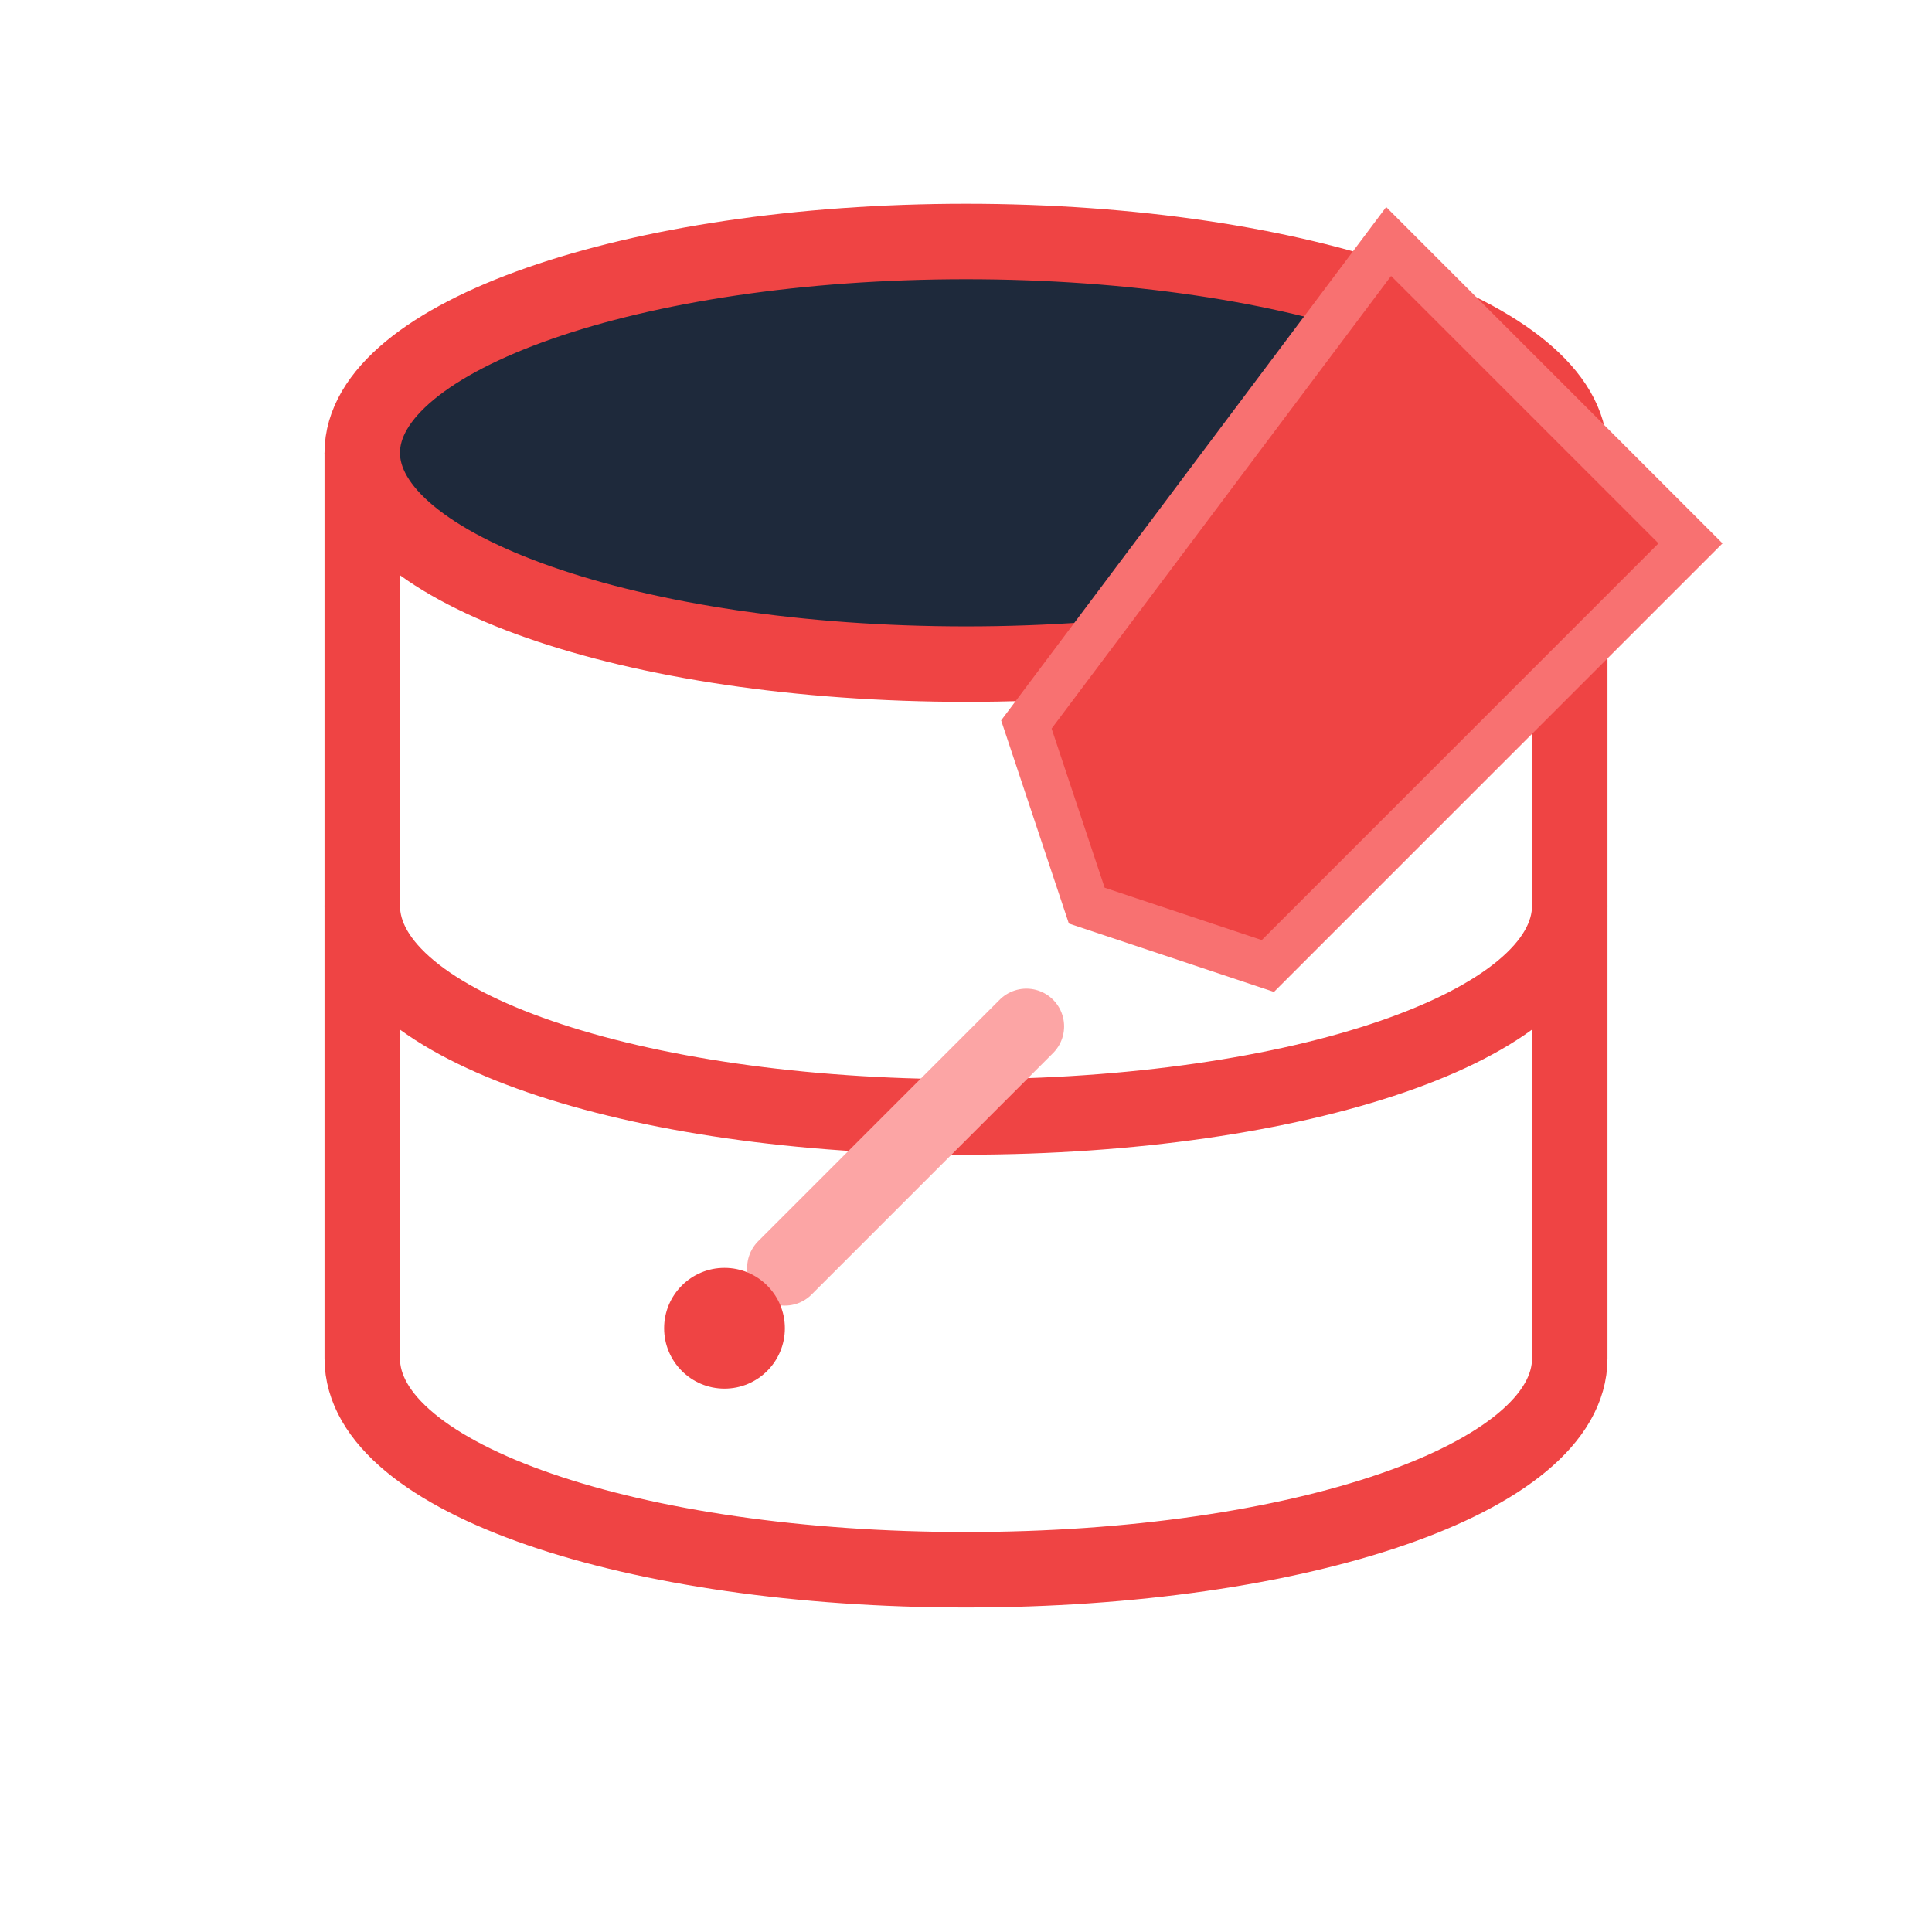
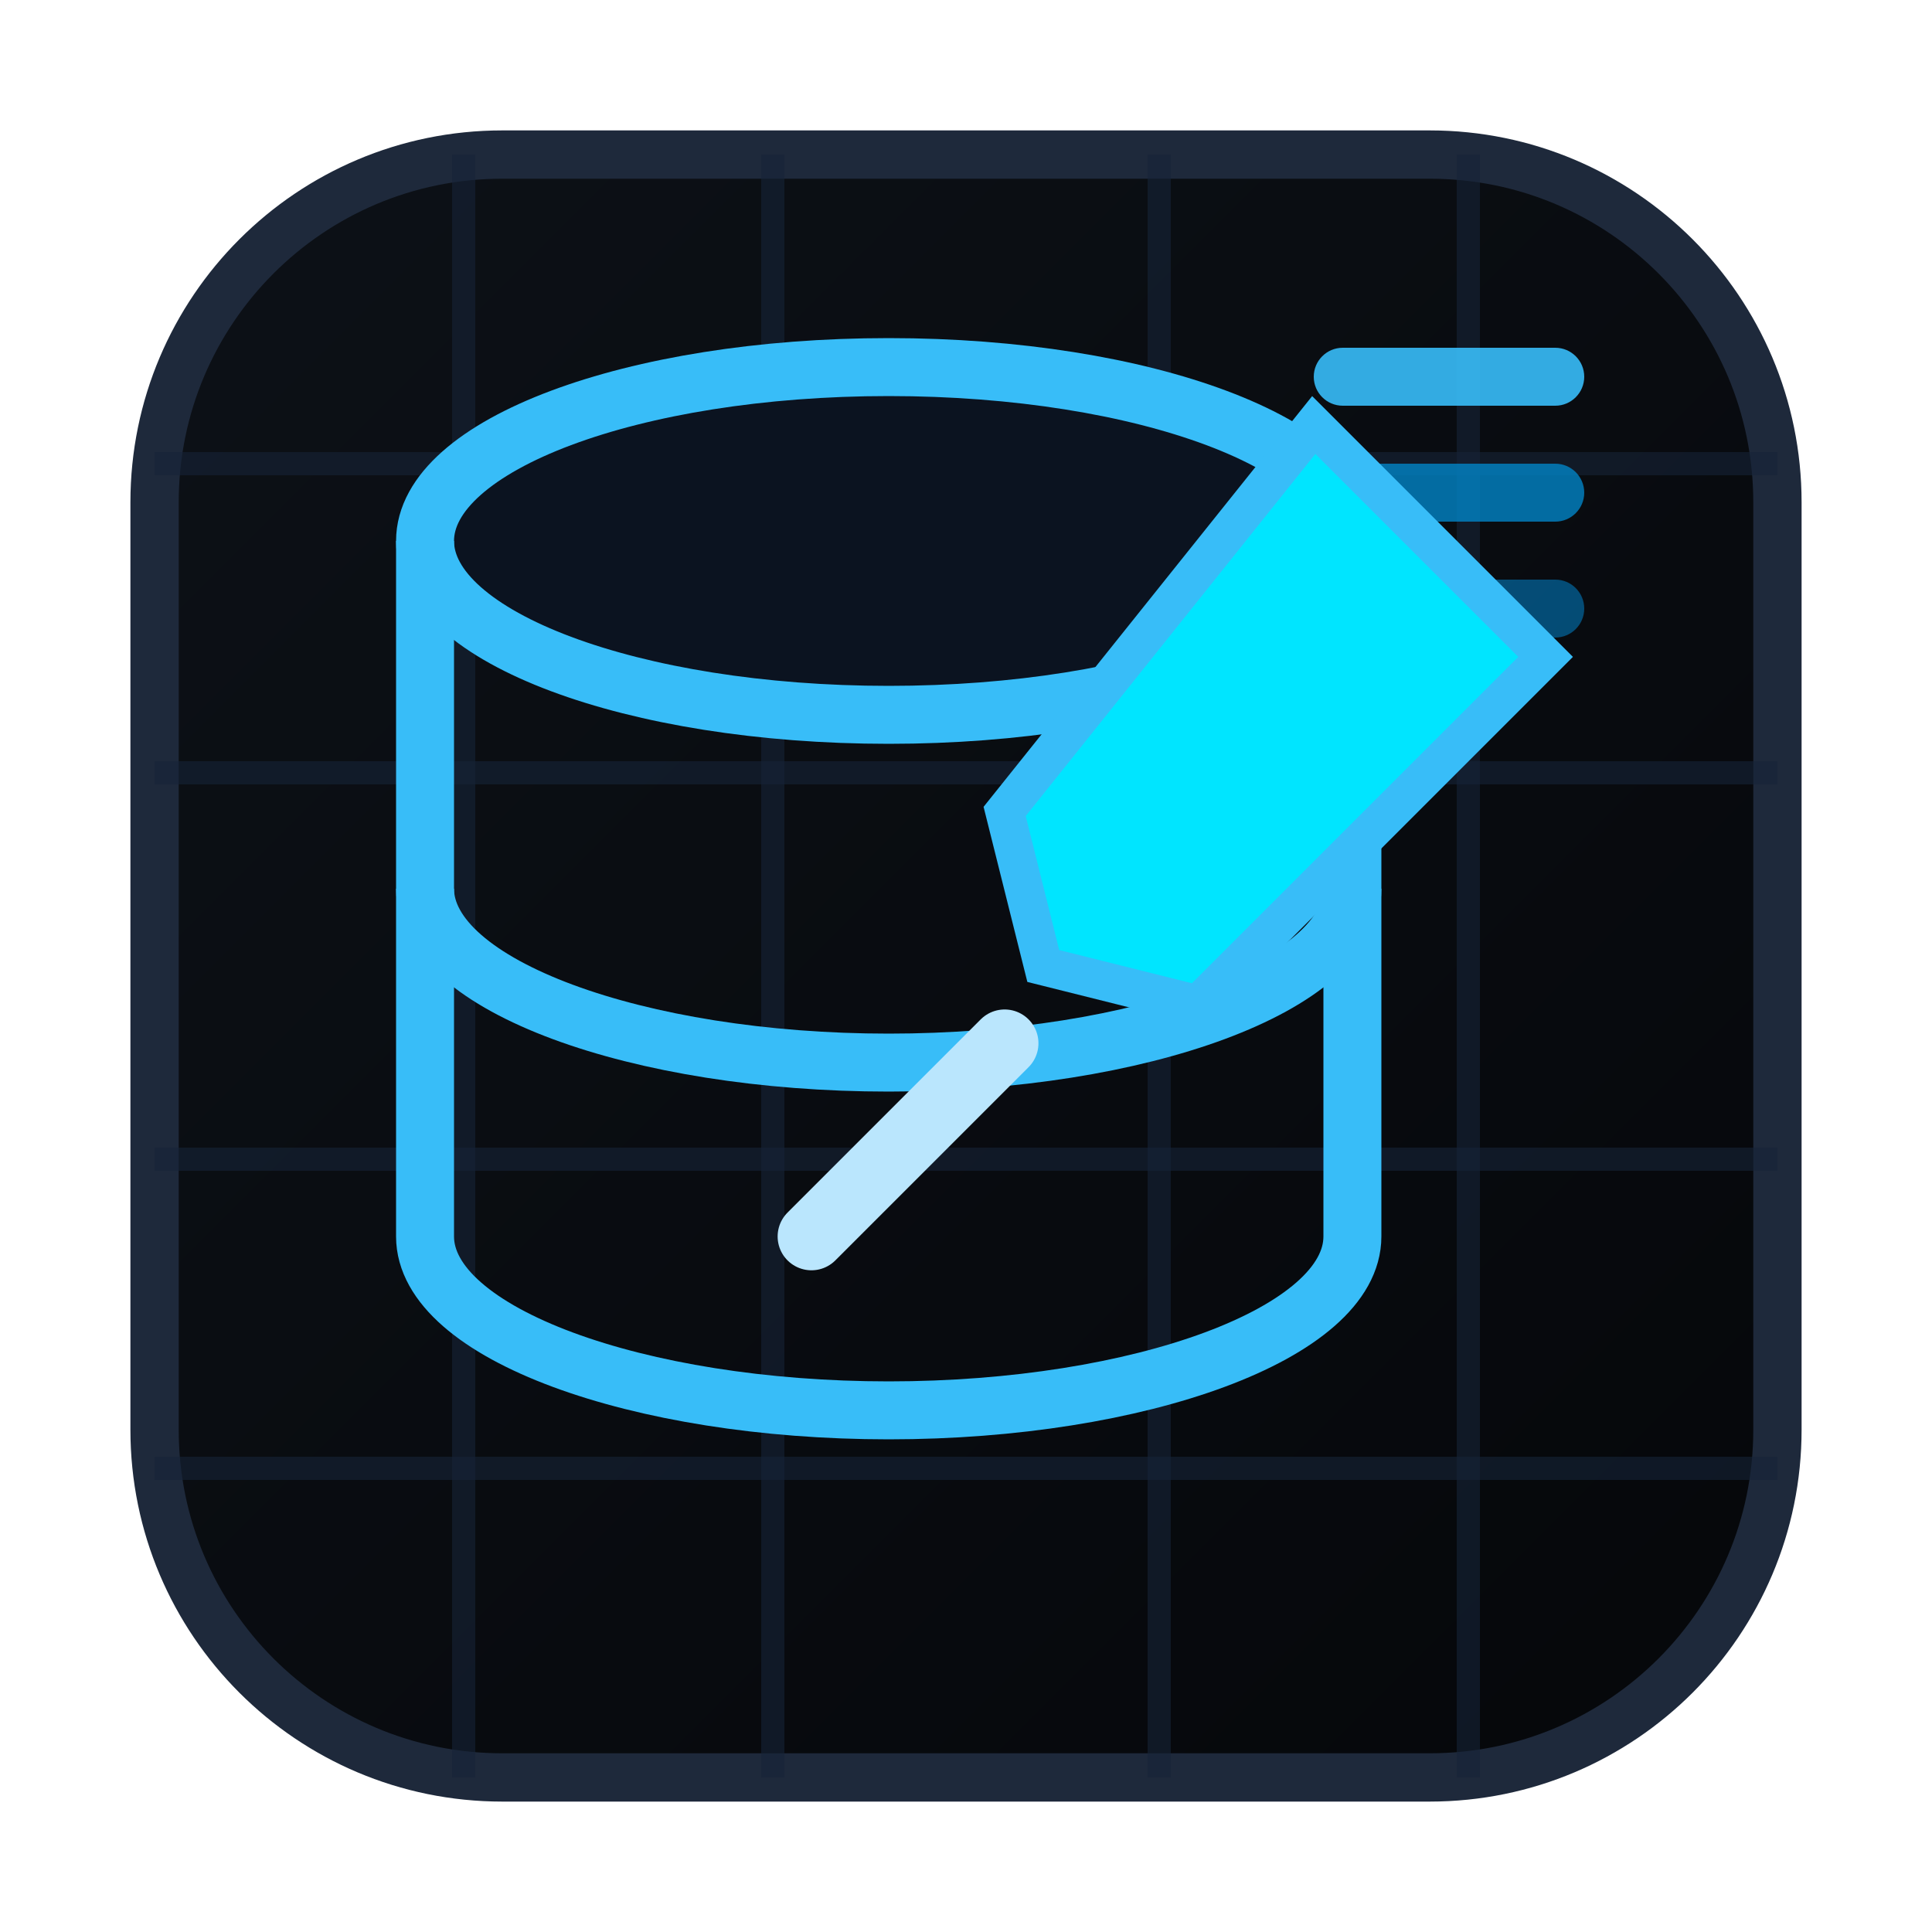
- <svg xmlns="http://www.w3.org/2000/svg" viewBox="0 0 64 64" width="64" height="64">
-   <ellipse cx="32" cy="15" rx="20" ry="7" fill="#1e293b" stroke="#ef4444" stroke-width="2.5" />
-   <path d="M12 15 V30 C12 34 21 37 32 37 C43 37 52 34 52 30 V15" fill="none" stroke="#ef4444" stroke-width="2.5" />
-   <path d="M12 30 V45 C12 49 21 52 32 52 C43 52 52 49 52 45 V30" fill="none" stroke="#ef4444" stroke-width="2.5" />
-   <polygon points="46,8 56,18 42,32 36,30 34,24" fill="#ef4444" stroke="#f87171" stroke-width="1.5" />
-   <line x1="34" y1="34" x2="26" y2="42" stroke="#fca5a5" stroke-width="2.5" stroke-linecap="round" />
-   <circle cx="24" cy="44" r="2" fill="#ef4444" />
+ <svg xmlns="http://www.w3.org/2000/svg" viewBox="0 0 100 100" width="100" height="100">
+   <defs>
+     <linearGradient id="bg_sql" x1="0%" y1="0%" x2="100%" y2="100%">
+       <stop offset="0%" stop-color="#0d1117" />
+       <stop offset="100%" stop-color="#05070a" />
+     </linearGradient>
+   </defs>
+   <rect x="8" y="8" width="84" height="84" rx="18" fill="url(#bg_sql)" stroke="#1e293b" stroke-width="2.5" />
+   <line x1="24" y1="8" x2="24" y2="92" stroke="#162438" stroke-width="1.2" stroke-opacity="0.6" />
+   <line x1="40" y1="8" x2="40" y2="92" stroke="#162438" stroke-width="1.2" stroke-opacity="0.6" />
+   <line x1="60" y1="8" x2="60" y2="92" stroke="#162438" stroke-width="1.2" stroke-opacity="0.6" />
+   <line x1="76" y1="8" x2="76" y2="92" stroke="#162438" stroke-width="1.2" stroke-opacity="0.6" />
+   <line x1="8" y1="24" x2="92" y2="24" stroke="#162438" stroke-width="1.2" stroke-opacity="0.6" />
+   <line x1="8" y1="40" x2="92" y2="40" stroke="#162438" stroke-width="1.2" stroke-opacity="0.6" />
+   <line x1="8" y1="60" x2="92" y2="60" stroke="#162438" stroke-width="1.2" stroke-opacity="0.6" />
+   <line x1="8" y1="76" x2="92" y2="76" stroke="#162438" stroke-width="1.2" stroke-opacity="0.6" />
+   <rect x="68" y="18" width="14" height="3" rx="1.5" fill="#38bdf8" fill-opacity="0.9" />
+   <rect x="68" y="24" width="14" height="3" rx="1.5" fill="#0284c7" fill-opacity="0.8" />
+   <rect x="68" y="30" width="14" height="3" rx="1.5" fill="#0369a1" fill-opacity="0.7" />
+   <ellipse cx="46" cy="28" rx="24" ry="9" fill="#0b1320" stroke="#38bdf8" stroke-width="3" />
+   <path d="M22 28 V46 C22 51 33 55 46 55 C59 55 70 51 70 46 V28" fill="none" stroke="#38bdf8" stroke-width="3" />
+   <path d="M22 46 V64 C22 69 33 73 46 73 C59 73 70 69 70 64 V46" fill="none" stroke="#38bdf8" stroke-width="3" />
+   <polygon points="68,22 80,34 62,52 54,50 52,42" fill="#00e5ff" stroke="#38bdf8" stroke-width="2" />
+   <line x1="52" y1="54" x2="42" y2="64" stroke="#bae6fd" stroke-width="3.5" stroke-linecap="round" />
</svg>
